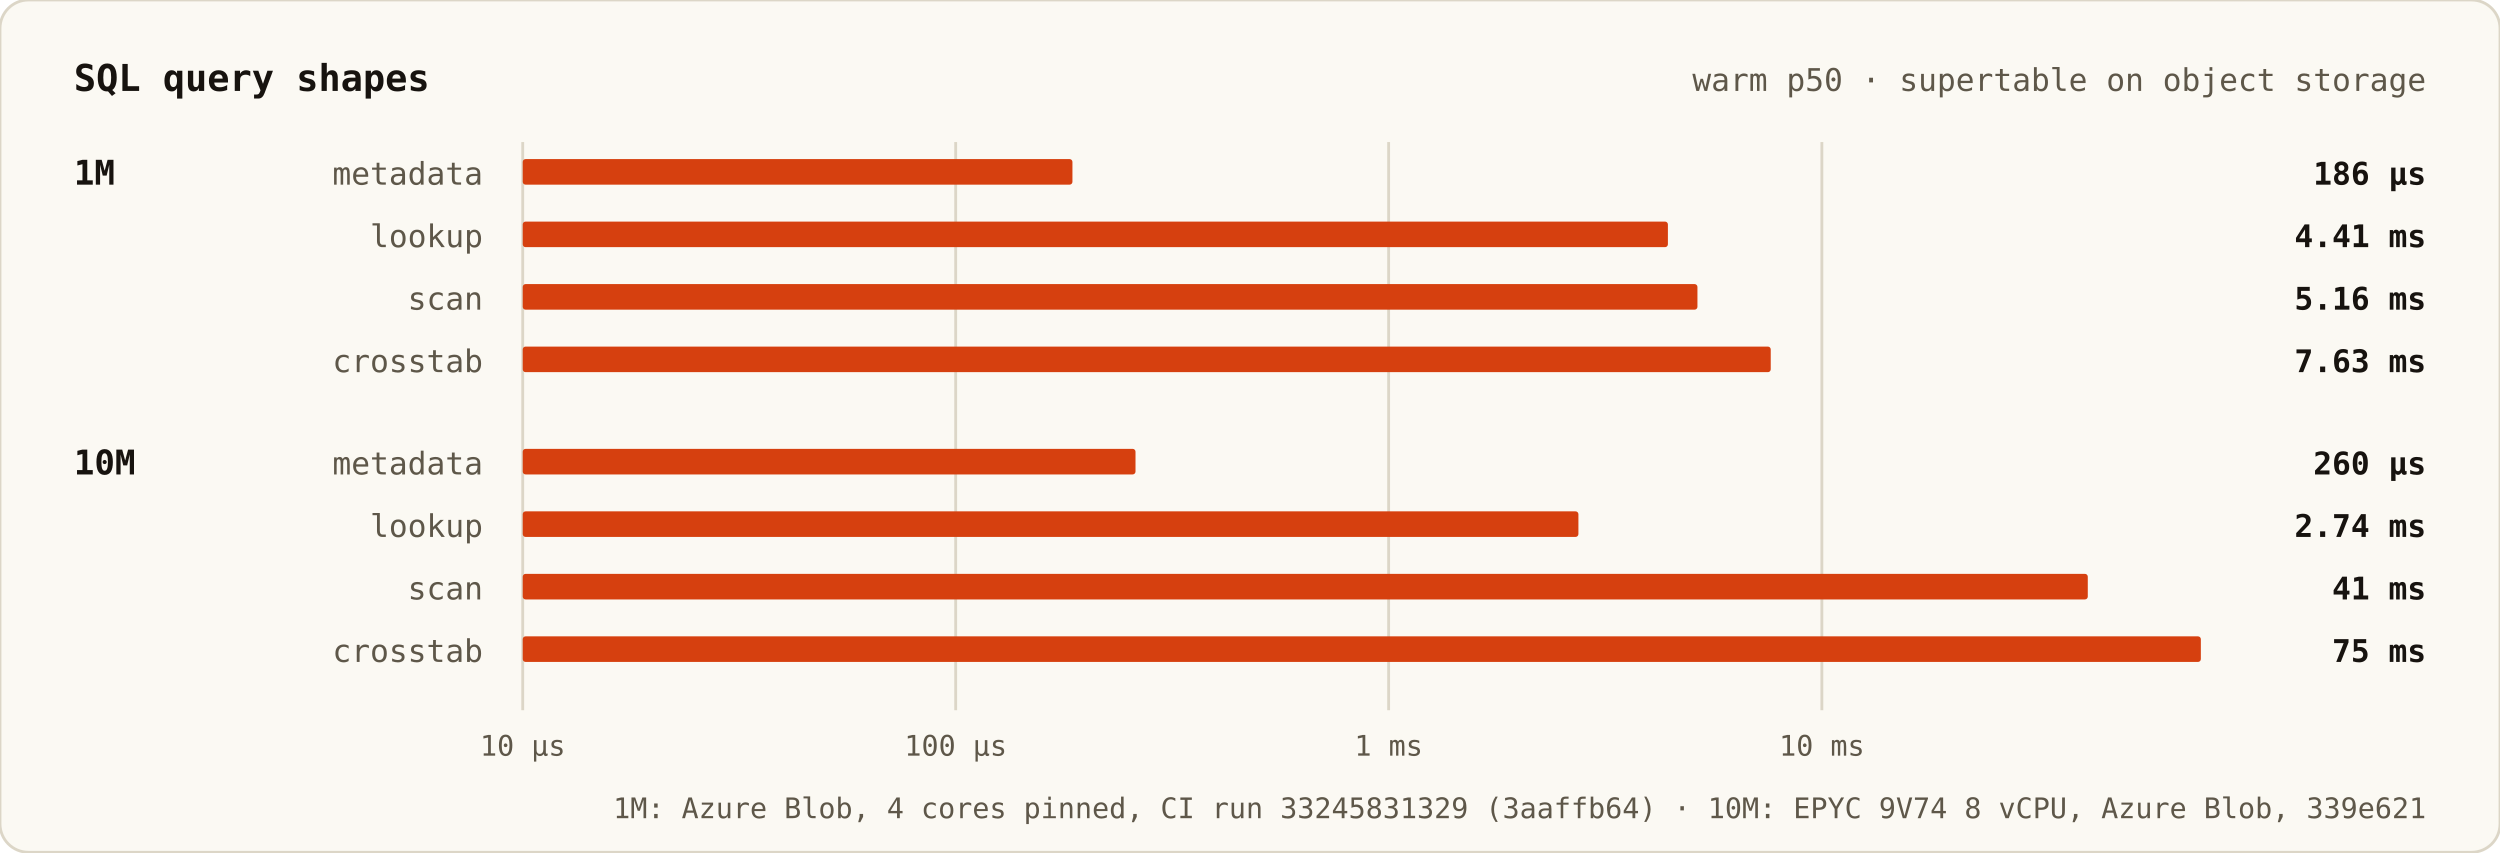
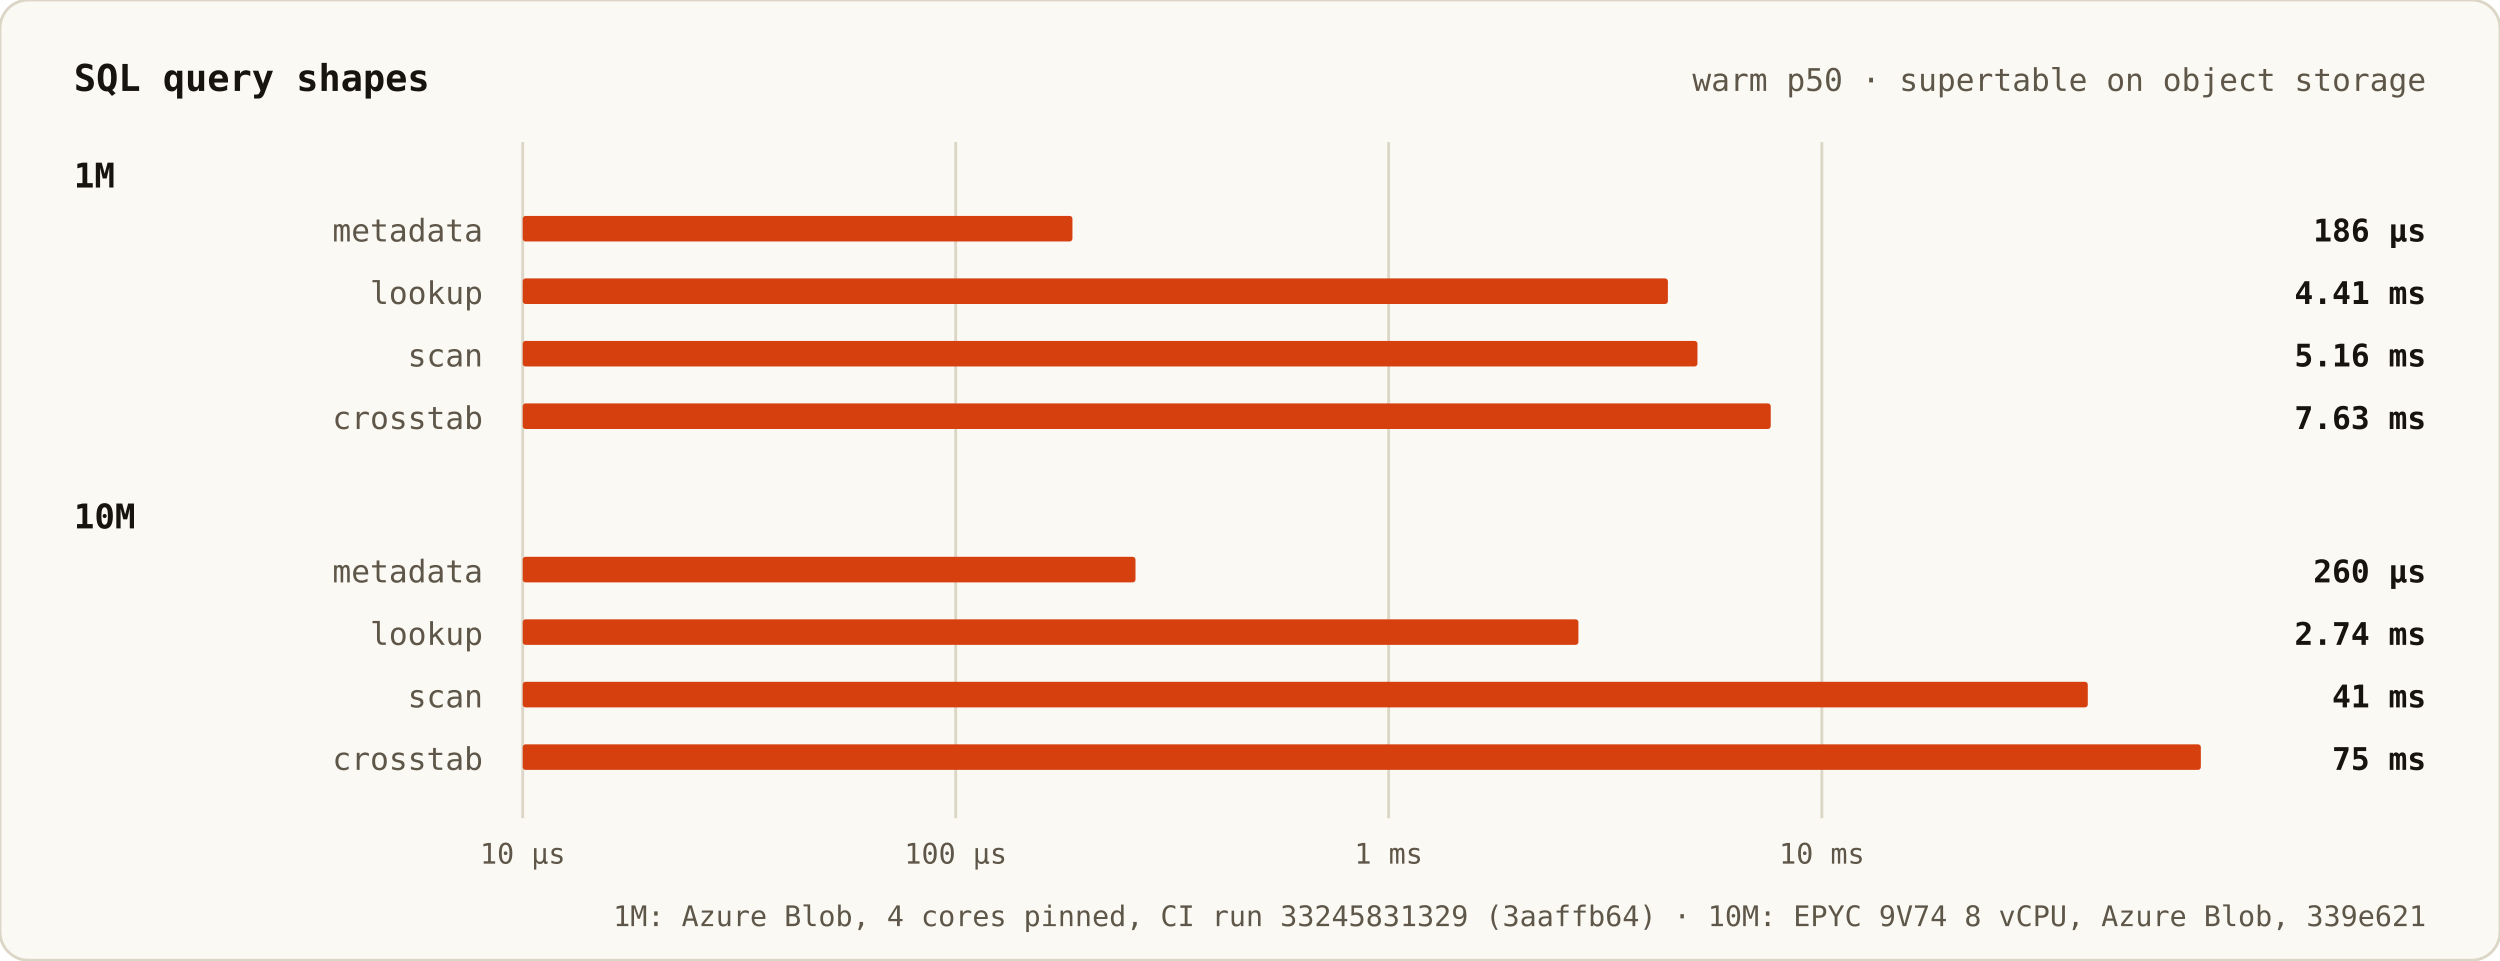
- <svg xmlns="http://www.w3.org/2000/svg" width="880" height="300" viewBox="0 0 880 300" role="img">
-   <rect width="880" height="300" rx="10" fill="#FBF9F3" stroke="#DCD6C7" />
+ <svg xmlns="http://www.w3.org/2000/svg" width="880" height="338" viewBox="0 0 880 338" role="img">
+   <rect width="880" height="338" rx="10" fill="#FBF9F3" stroke="#DCD6C7" />
  <text x="26.0" y="32.0" font-family="ui-monospace, SFMono-Regular, Menlo, Consolas, monospace" font-size="13" fill="#17130F" font-weight="600">SQL query shapes</text>
  <text x="854.0" y="32.0" font-family="ui-monospace, SFMono-Regular, Menlo, Consolas, monospace" font-size="11" fill="#5E5749" text-anchor="end">warm p50 · supertable on object storage</text>
-   <line x1="184.0" y1="50" x2="184.0" y2="250" stroke="#DCD6C7" />
-   <text x="184.0" y="266.0" font-family="ui-monospace, SFMono-Regular, Menlo, Consolas, monospace" font-size="10" fill="#5E5749" text-anchor="middle">10 µs</text>
-   <line x1="336.4" y1="50" x2="336.4" y2="250" stroke="#DCD6C7" />
-   <text x="336.4" y="266.0" font-family="ui-monospace, SFMono-Regular, Menlo, Consolas, monospace" font-size="10" fill="#5E5749" text-anchor="middle">100 µs</text>
-   <line x1="488.8" y1="50" x2="488.8" y2="250" stroke="#DCD6C7" />
-   <text x="488.8" y="266.0" font-family="ui-monospace, SFMono-Regular, Menlo, Consolas, monospace" font-size="10" fill="#5E5749" text-anchor="middle">1 ms</text>
-   <line x1="641.3" y1="50" x2="641.3" y2="250" stroke="#DCD6C7" />
-   <text x="641.3" y="266.0" font-family="ui-monospace, SFMono-Regular, Menlo, Consolas, monospace" font-size="10" fill="#5E5749" text-anchor="middle">10 ms</text>
-   <text x="26.0" y="65.0" font-family="ui-monospace, SFMono-Regular, Menlo, Consolas, monospace" font-size="12" fill="#17130F" font-weight="600">1M</text>
-   <text x="170.0" y="65.0" font-family="ui-monospace, SFMono-Regular, Menlo, Consolas, monospace" font-size="11" fill="#5E5749" text-anchor="end">metadata</text>
-   <rect x="184" y="56" width="193.5" height="9" rx="1" fill="#D6400F" />
-   <text x="854.0" y="65.0" font-family="ui-monospace, SFMono-Regular, Menlo, Consolas, monospace" font-size="11" fill="#17130F" font-weight="600" text-anchor="end">186 µs</text>
-   <text x="170.0" y="87.0" font-family="ui-monospace, SFMono-Regular, Menlo, Consolas, monospace" font-size="11" fill="#5E5749" text-anchor="end">lookup</text>
-   <rect x="184" y="78" width="403.1" height="9" rx="1" fill="#D6400F" />
-   <text x="854.0" y="87.0" font-family="ui-monospace, SFMono-Regular, Menlo, Consolas, monospace" font-size="11" fill="#17130F" font-weight="600" text-anchor="end">4.41 ms</text>
-   <text x="170.0" y="109.0" font-family="ui-monospace, SFMono-Regular, Menlo, Consolas, monospace" font-size="11" fill="#5E5749" text-anchor="end">scan</text>
-   <rect x="184" y="100" width="413.5" height="9" rx="1" fill="#D6400F" />
-   <text x="854.0" y="109.0" font-family="ui-monospace, SFMono-Regular, Menlo, Consolas, monospace" font-size="11" fill="#17130F" font-weight="600" text-anchor="end">5.16 ms</text>
-   <text x="170.0" y="131.0" font-family="ui-monospace, SFMono-Regular, Menlo, Consolas, monospace" font-size="11" fill="#5E5749" text-anchor="end">crosstab</text>
-   <rect x="184" y="122" width="439.3" height="9" rx="1" fill="#D6400F" />
-   <text x="854.0" y="131.0" font-family="ui-monospace, SFMono-Regular, Menlo, Consolas, monospace" font-size="11" fill="#17130F" font-weight="600" text-anchor="end">7.63 ms</text>
-   <text x="26.0" y="167.0" font-family="ui-monospace, SFMono-Regular, Menlo, Consolas, monospace" font-size="12" fill="#17130F" font-weight="600">10M</text>
-   <text x="170.0" y="167.0" font-family="ui-monospace, SFMono-Regular, Menlo, Consolas, monospace" font-size="11" fill="#5E5749" text-anchor="end">metadata</text>
-   <rect x="184" y="158" width="215.7" height="9" rx="1" fill="#D6400F" />
-   <text x="854.0" y="167.0" font-family="ui-monospace, SFMono-Regular, Menlo, Consolas, monospace" font-size="11" fill="#17130F" font-weight="600" text-anchor="end">260 µs</text>
-   <text x="170.0" y="189.0" font-family="ui-monospace, SFMono-Regular, Menlo, Consolas, monospace" font-size="11" fill="#5E5749" text-anchor="end">lookup</text>
-   <rect x="184" y="180" width="371.6" height="9" rx="1" fill="#D6400F" />
-   <text x="854.0" y="189.0" font-family="ui-monospace, SFMono-Regular, Menlo, Consolas, monospace" font-size="11" fill="#17130F" font-weight="600" text-anchor="end">2.74 ms</text>
-   <text x="170.0" y="211.0" font-family="ui-monospace, SFMono-Regular, Menlo, Consolas, monospace" font-size="11" fill="#5E5749" text-anchor="end">scan</text>
-   <rect x="184" y="202" width="550.9" height="9" rx="1" fill="#D6400F" />
-   <text x="854.0" y="211.0" font-family="ui-monospace, SFMono-Regular, Menlo, Consolas, monospace" font-size="11" fill="#17130F" font-weight="600" text-anchor="end">41 ms</text>
-   <text x="170.0" y="233.0" font-family="ui-monospace, SFMono-Regular, Menlo, Consolas, monospace" font-size="11" fill="#5E5749" text-anchor="end">crosstab</text>
-   <rect x="184" y="224" width="590.7" height="9" rx="1" fill="#D6400F" />
-   <text x="854.0" y="233.0" font-family="ui-monospace, SFMono-Regular, Menlo, Consolas, monospace" font-size="11" fill="#17130F" font-weight="600" text-anchor="end">75 ms</text>
-   <text x="854.0" y="288.0" font-family="ui-monospace, SFMono-Regular, Menlo, Consolas, monospace" font-size="10" fill="#5E5749" text-anchor="end">1M: Azure Blob, 4 cores pinned, CI run 33245831329 (3aaffb64) · 10M: EPYC 9V74 8 vCPU, Azure Blob, 339e621</text>
+   <line x1="184.0" y1="50" x2="184.0" y2="288" stroke="#DCD6C7" />
+   <text x="184.0" y="304.0" font-family="ui-monospace, SFMono-Regular, Menlo, Consolas, monospace" font-size="10" fill="#5E5749" text-anchor="middle">10 µs</text>
+   <line x1="336.4" y1="50" x2="336.4" y2="288" stroke="#DCD6C7" />
+   <text x="336.4" y="304.0" font-family="ui-monospace, SFMono-Regular, Menlo, Consolas, monospace" font-size="10" fill="#5E5749" text-anchor="middle">100 µs</text>
+   <line x1="488.8" y1="50" x2="488.8" y2="288" stroke="#DCD6C7" />
+   <text x="488.8" y="304.0" font-family="ui-monospace, SFMono-Regular, Menlo, Consolas, monospace" font-size="10" fill="#5E5749" text-anchor="middle">1 ms</text>
+   <line x1="641.3" y1="50" x2="641.3" y2="288" stroke="#DCD6C7" />
+   <text x="641.3" y="304.0" font-family="ui-monospace, SFMono-Regular, Menlo, Consolas, monospace" font-size="10" fill="#5E5749" text-anchor="middle">10 ms</text>
+   <text x="26.0" y="66.0" font-family="ui-monospace, SFMono-Regular, Menlo, Consolas, monospace" font-size="12" fill="#17130F" font-weight="600">1M</text>
+   <text x="170.0" y="85.0" font-family="ui-monospace, SFMono-Regular, Menlo, Consolas, monospace" font-size="11" fill="#5E5749" text-anchor="end">metadata</text>
+   <rect x="184" y="76" width="193.5" height="9" rx="1" fill="#D6400F" />
+   <text x="854.0" y="85.0" font-family="ui-monospace, SFMono-Regular, Menlo, Consolas, monospace" font-size="11" fill="#17130F" font-weight="600" text-anchor="end">186 µs</text>
+   <text x="170.0" y="107.0" font-family="ui-monospace, SFMono-Regular, Menlo, Consolas, monospace" font-size="11" fill="#5E5749" text-anchor="end">lookup</text>
+   <rect x="184" y="98" width="403.1" height="9" rx="1" fill="#D6400F" />
+   <text x="854.0" y="107.0" font-family="ui-monospace, SFMono-Regular, Menlo, Consolas, monospace" font-size="11" fill="#17130F" font-weight="600" text-anchor="end">4.41 ms</text>
+   <text x="170.0" y="129.0" font-family="ui-monospace, SFMono-Regular, Menlo, Consolas, monospace" font-size="11" fill="#5E5749" text-anchor="end">scan</text>
+   <rect x="184" y="120" width="413.5" height="9" rx="1" fill="#D6400F" />
+   <text x="854.0" y="129.0" font-family="ui-monospace, SFMono-Regular, Menlo, Consolas, monospace" font-size="11" fill="#17130F" font-weight="600" text-anchor="end">5.16 ms</text>
+   <text x="170.0" y="151.0" font-family="ui-monospace, SFMono-Regular, Menlo, Consolas, monospace" font-size="11" fill="#5E5749" text-anchor="end">crosstab</text>
+   <rect x="184" y="142" width="439.3" height="9" rx="1" fill="#D6400F" />
+   <text x="854.0" y="151.0" font-family="ui-monospace, SFMono-Regular, Menlo, Consolas, monospace" font-size="11" fill="#17130F" font-weight="600" text-anchor="end">7.63 ms</text>
+   <text x="26.0" y="186.0" font-family="ui-monospace, SFMono-Regular, Menlo, Consolas, monospace" font-size="12" fill="#17130F" font-weight="600">10M</text>
+   <text x="170.0" y="205.0" font-family="ui-monospace, SFMono-Regular, Menlo, Consolas, monospace" font-size="11" fill="#5E5749" text-anchor="end">metadata</text>
+   <rect x="184" y="196" width="215.7" height="9" rx="1" fill="#D6400F" />
+   <text x="854.0" y="205.0" font-family="ui-monospace, SFMono-Regular, Menlo, Consolas, monospace" font-size="11" fill="#17130F" font-weight="600" text-anchor="end">260 µs</text>
+   <text x="170.0" y="227.0" font-family="ui-monospace, SFMono-Regular, Menlo, Consolas, monospace" font-size="11" fill="#5E5749" text-anchor="end">lookup</text>
+   <rect x="184" y="218" width="371.6" height="9" rx="1" fill="#D6400F" />
+   <text x="854.0" y="227.0" font-family="ui-monospace, SFMono-Regular, Menlo, Consolas, monospace" font-size="11" fill="#17130F" font-weight="600" text-anchor="end">2.74 ms</text>
+   <text x="170.0" y="249.0" font-family="ui-monospace, SFMono-Regular, Menlo, Consolas, monospace" font-size="11" fill="#5E5749" text-anchor="end">scan</text>
+   <rect x="184" y="240" width="550.9" height="9" rx="1" fill="#D6400F" />
+   <text x="854.0" y="249.0" font-family="ui-monospace, SFMono-Regular, Menlo, Consolas, monospace" font-size="11" fill="#17130F" font-weight="600" text-anchor="end">41 ms</text>
+   <text x="170.0" y="271.0" font-family="ui-monospace, SFMono-Regular, Menlo, Consolas, monospace" font-size="11" fill="#5E5749" text-anchor="end">crosstab</text>
+   <rect x="184" y="262" width="590.7" height="9" rx="1" fill="#D6400F" />
+   <text x="854.0" y="271.0" font-family="ui-monospace, SFMono-Regular, Menlo, Consolas, monospace" font-size="11" fill="#17130F" font-weight="600" text-anchor="end">75 ms</text>
+   <text x="854.0" y="326.0" font-family="ui-monospace, SFMono-Regular, Menlo, Consolas, monospace" font-size="10" fill="#5E5749" text-anchor="end">1M: Azure Blob, 4 cores pinned, CI run 33245831329 (3aaffb64) · 10M: EPYC 9V74 8 vCPU, Azure Blob, 339e621</text>
</svg>
